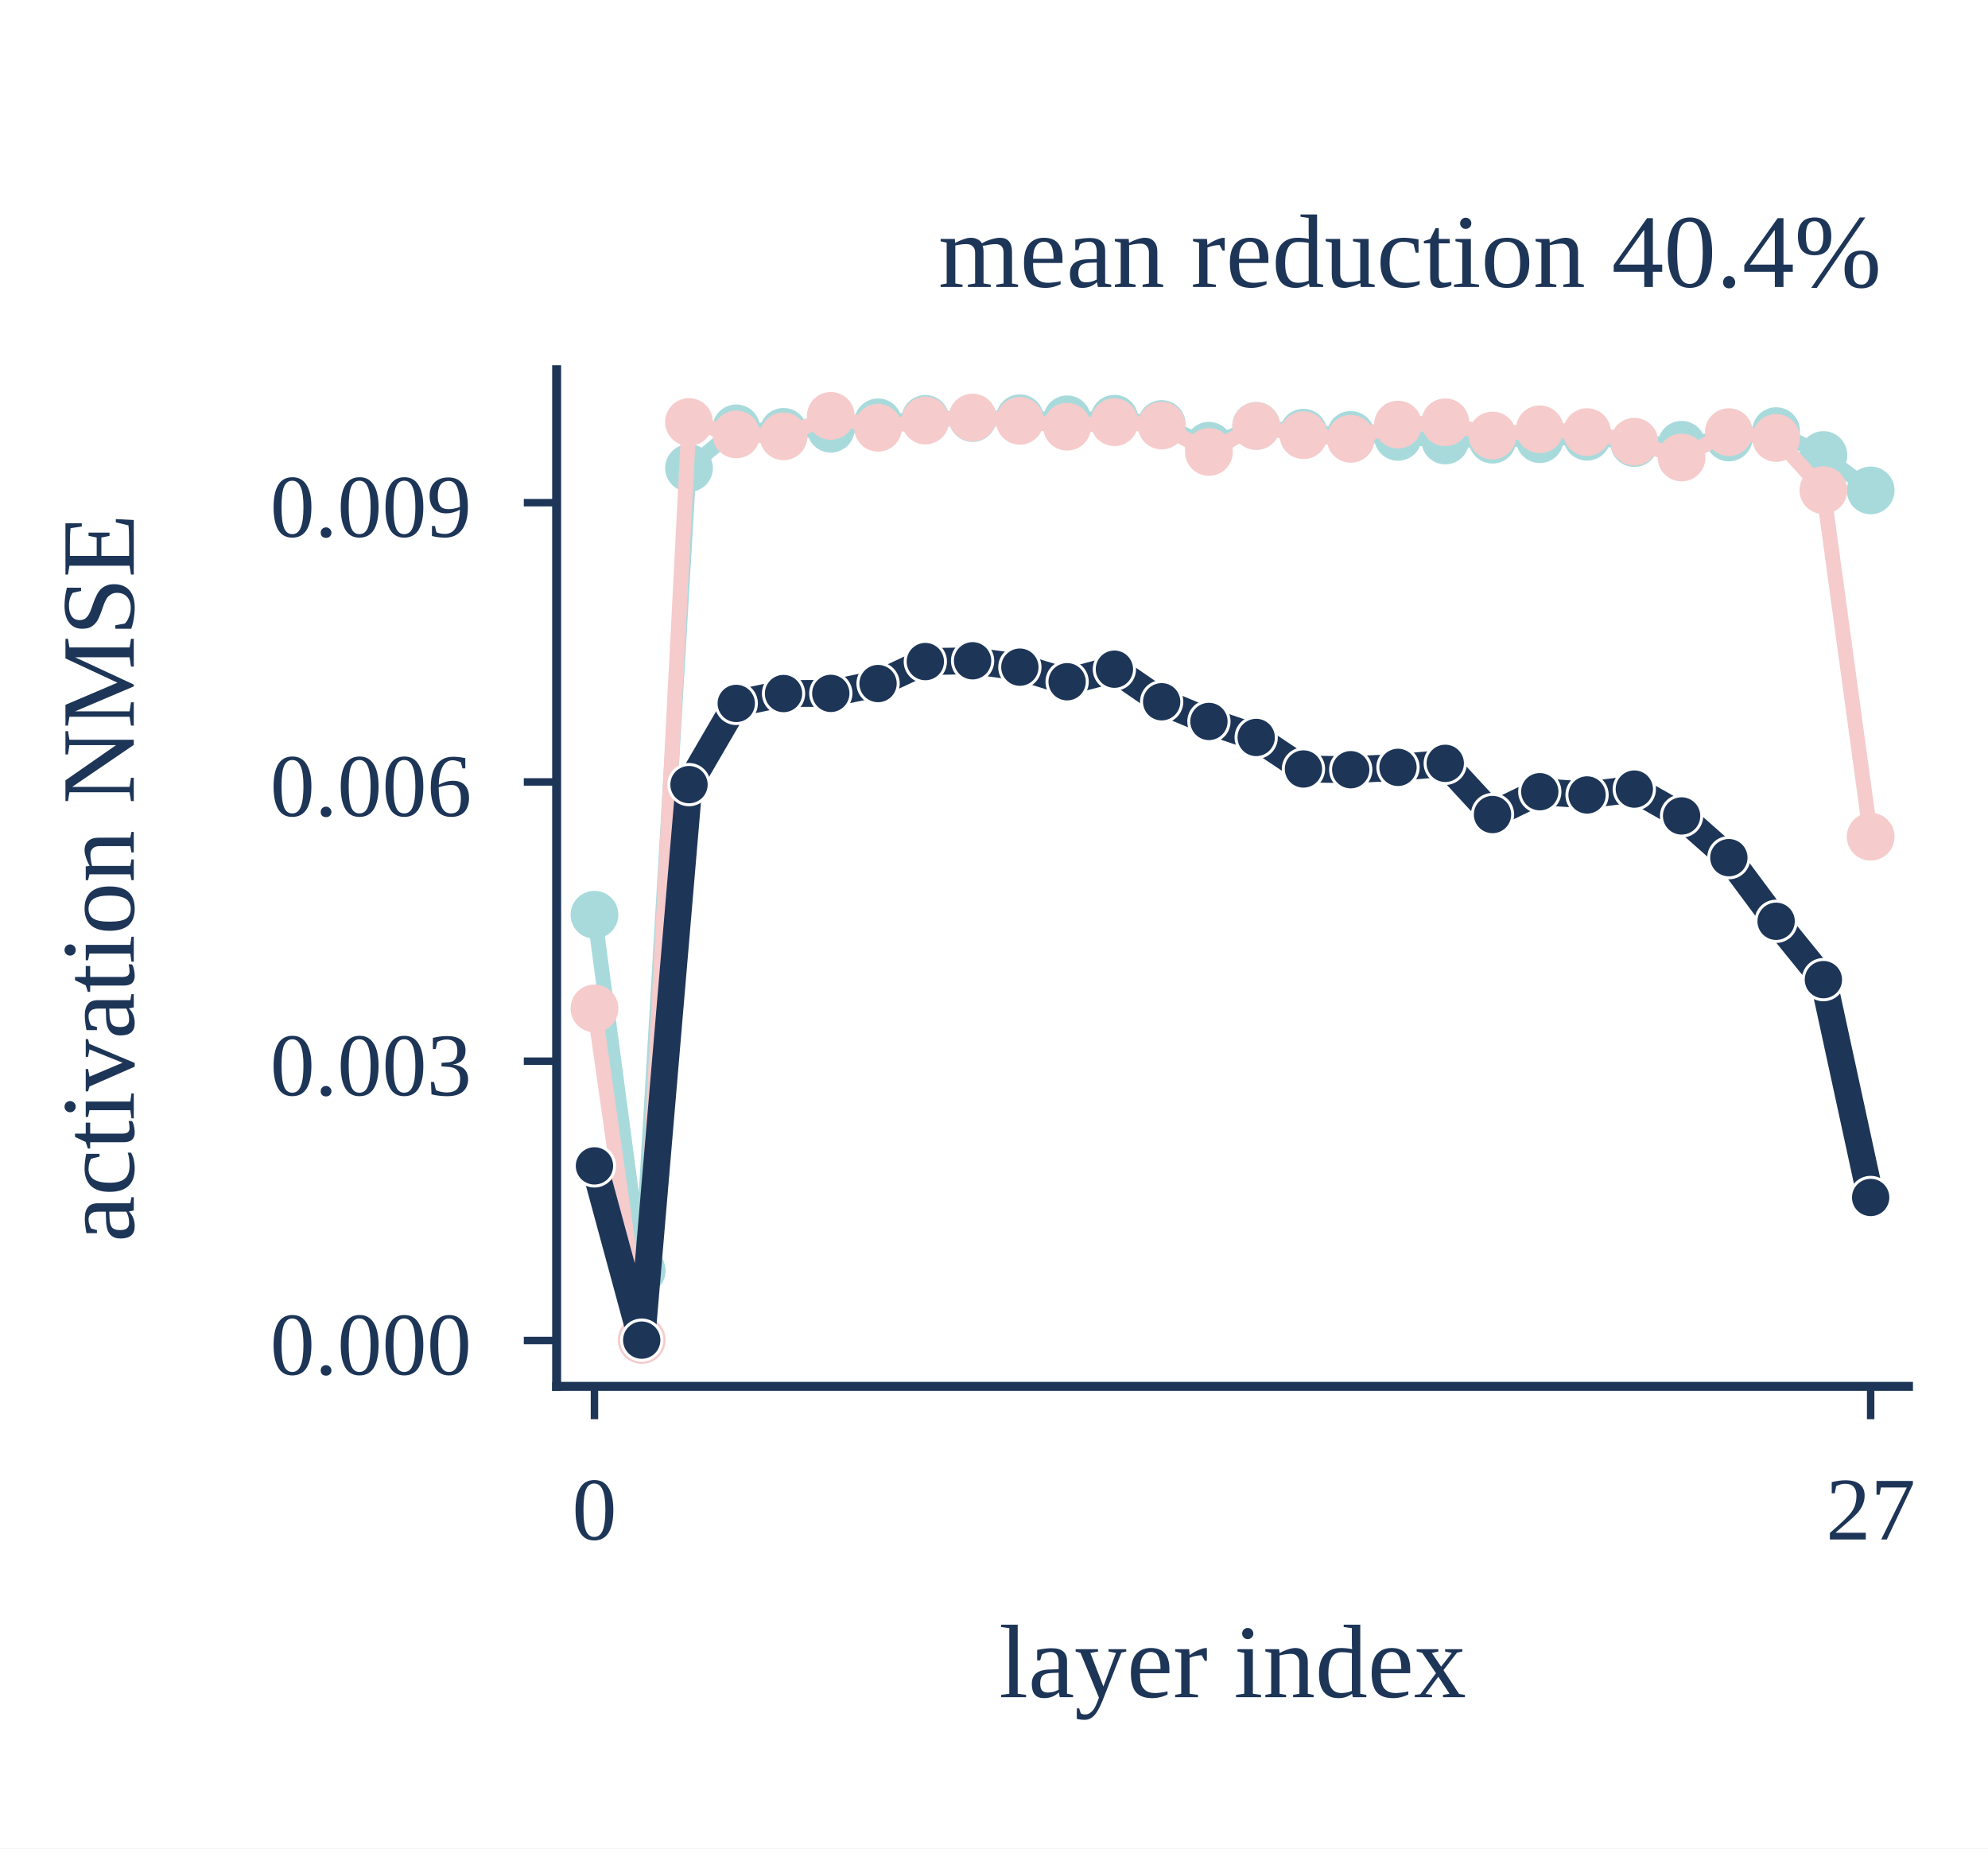
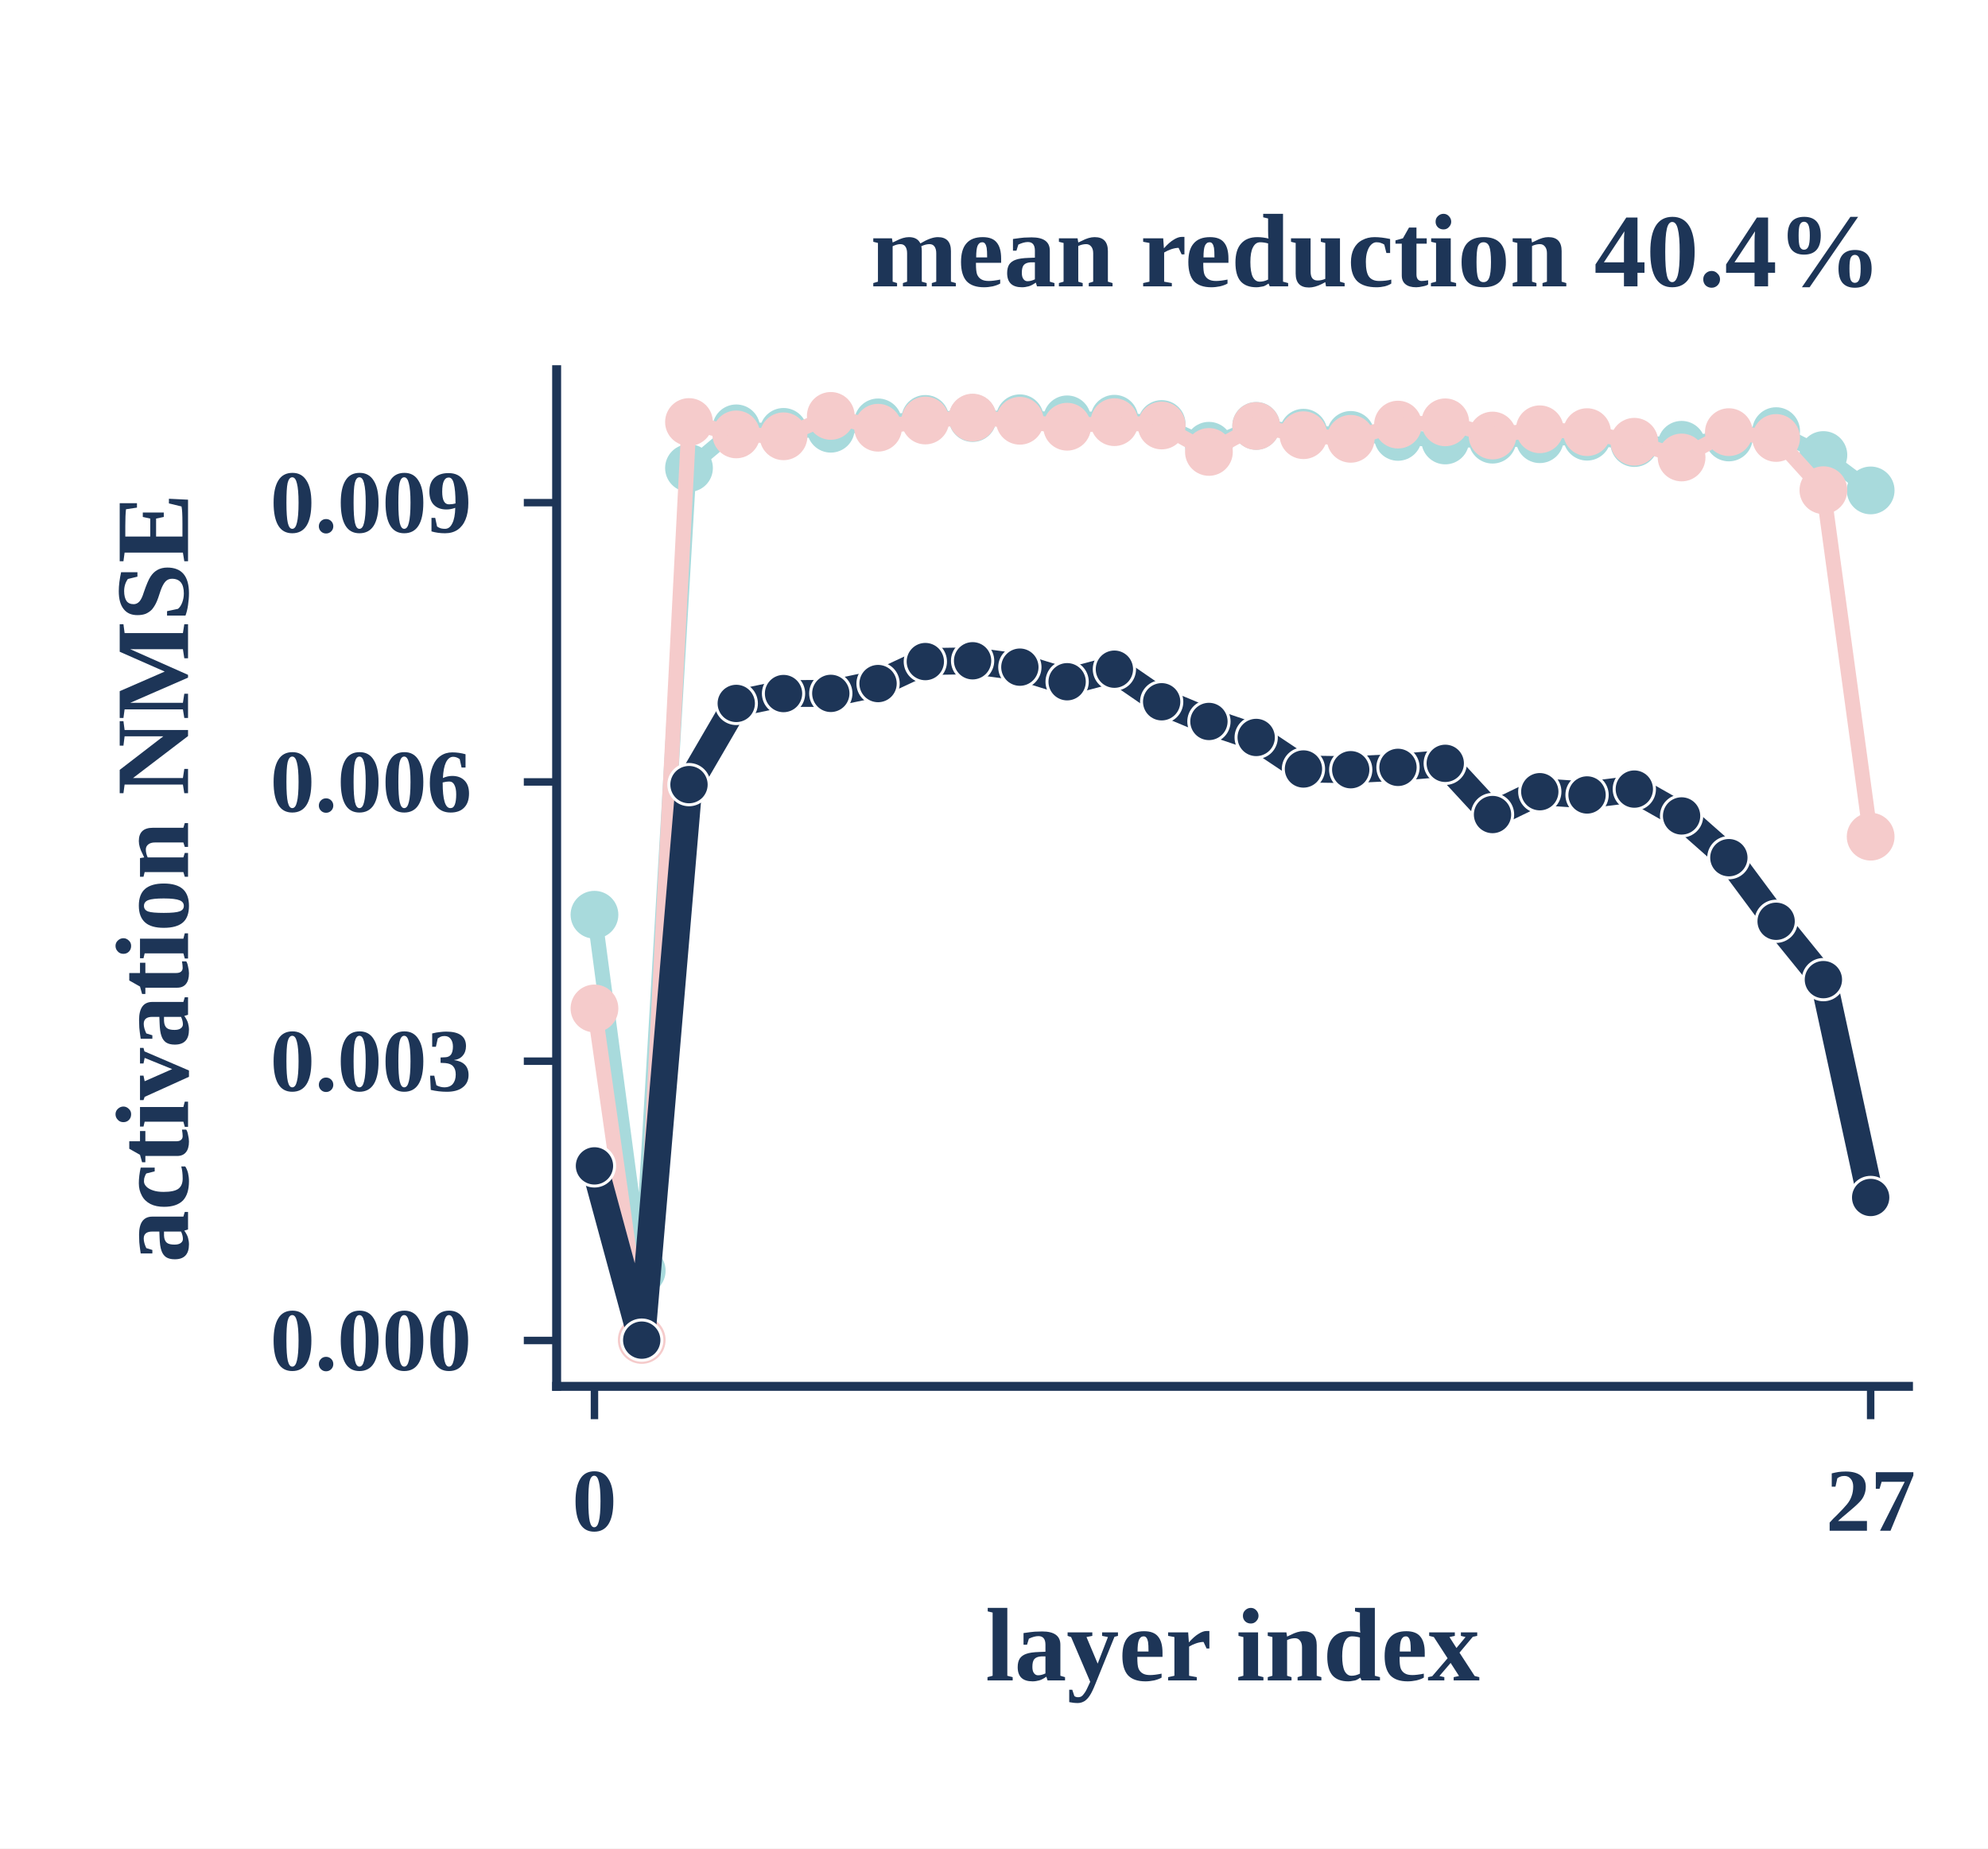
<svg xmlns="http://www.w3.org/2000/svg" xmlns:xlink="http://www.w3.org/1999/xlink" width="133.2pt" height="123.84pt" viewBox="0 0 133.2 123.84" version="1.1">
  <defs>
    <style type="text/css">*{stroke-linejoin: round; stroke-linecap: butt}</style>
  </defs>
  <g id="figure_1">
    <g id="patch_1">
      <path d="M 0 123.84 L 133.2 123.84 L 133.2 0 L 0 0 z " style="fill: #ffffff" />
    </g>
    <g id="axes_1">
      <g id="patch_2">
        <path d="M 37.296 92.88 L 127.872 92.88 L 127.872 24.768 L 37.296 24.768 z " style="fill: #ffffff" />
      </g>
      <g id="matplotlib.axis_1">
        <g id="xtick_1">
          <g id="line2d_1">
            <defs>
-               <path id="mdb37220a54" d="M 0 0 L 0 2.2 " style="stroke: #1d3557; stroke-width: 0.5" />
+               <path id="mfb367898fd" d="M 0 0 L 0 2.2 " style="stroke: #1d3557; stroke-width: 0.5" />
            </defs>
            <g>
-               <use xlink:href="#mdb37220a54" x="39.83" y="92.88" style="fill: #1d3557; stroke: #1d3557; stroke-width: 0.5" />
+               <use xlink:href="#mfb367898fd" x="39.83" y="92.88" style="fill: #1d3557; stroke: #1d3557; stroke-width: 0.5" />
            </g>
          </g>
          <g id="text_1">
-             <text style="font-size: 6px; font-family: 'Times New Roman', 'Liberation Serif', 'DejaVu Serif', serif; text-anchor: middle; fill: #1d3557" x="39.83" y="103.139" transform="rotate(-0 39.82959 103.1391)">0</text>
+             <text style="font-weight: 700; font-size: 6px; font-family: 'Times New Roman', serif; text-anchor: middle; fill: #1d3557" x="39.83" y="102.553" transform="rotate(-0 39.82959 102.5531)">0</text>
          </g>
        </g>
        <g id="xtick_2">
          <g id="line2d_2">
            <g>
-               <use xlink:href="#mdb37220a54" x="125.338" y="92.88" style="fill: #1d3557; stroke: #1d3557; stroke-width: 0.5" />
+               <use xlink:href="#mfb367898fd" x="125.338" y="92.88" style="fill: #1d3557; stroke: #1d3557; stroke-width: 0.5" />
            </g>
          </g>
          <g id="text_2">
-             <text style="font-size: 6px; font-family: 'Times New Roman', 'Liberation Serif', 'DejaVu Serif', serif; text-anchor: middle; fill: #1d3557" x="125.338" y="103.139" transform="rotate(-0 125.3384 103.1391)">27</text>
+             <text style="font-weight: 700; font-size: 6px; font-family: 'Times New Roman', serif; text-anchor: middle; fill: #1d3557" x="125.338" y="102.553" transform="rotate(-0 125.3384 102.5531)">27</text>
          </g>
        </g>
        <g id="text_3">
-           <text style="font-size: 7px; font-family: 'Times New Roman', 'Liberation Serif', 'DejaVu Serif', serif; text-anchor: middle; fill: #1d3557" x="82.584" y="113.706" transform="rotate(-0 82.584 113.7058)">layer index</text>
+           <text style="font-weight: 700; font-size: 7px; font-family: 'Times New Roman', serif; text-anchor: middle; fill: #1d3557" x="82.584" y="112.581" transform="rotate(-0 82.584 112.5812)">layer index</text>
        </g>
      </g>
      <g id="matplotlib.axis_2">
        <g id="ytick_1">
          <g id="line2d_3">
            <defs>
-               <path id="m2704c6858b" d="M 0 0 L -2.2 0 " style="stroke: #1d3557; stroke-width: 0.5" />
+               <path id="mfdd458056b" d="M 0 0 L -2.2 0 " style="stroke: #1d3557; stroke-width: 0.5" />
            </defs>
            <g>
-               <use xlink:href="#m2704c6858b" x="37.296" y="89.806" style="fill: #1d3557; stroke: #1d3557; stroke-width: 0.5" />
+               <use xlink:href="#mfdd458056b" x="37.296" y="89.806" style="fill: #1d3557; stroke: #1d3557; stroke-width: 0.5" />
            </g>
          </g>
          <g id="text_4">
-             <text style="font-size: 6px; font-family: 'Times New Roman', 'Liberation Serif', 'DejaVu Serif', serif; text-anchor: end; fill: #1d3557" x="31.596" y="92.085" transform="rotate(-0 31.596 92.08537)">0.000</text>
+             <text style="font-weight: 700; font-size: 6px; font-family: 'Times New Roman', serif; text-anchor: end; fill: #1d3557" x="31.596" y="91.792" transform="rotate(-0 31.596 91.7924)">0.000</text>
          </g>
        </g>
        <g id="ytick_2">
          <g id="line2d_4">
            <g>
-               <use xlink:href="#m2704c6858b" x="37.296" y="71.096" style="fill: #1d3557; stroke: #1d3557; stroke-width: 0.5" />
+               <use xlink:href="#mfdd458056b" x="37.296" y="71.096" style="fill: #1d3557; stroke: #1d3557; stroke-width: 0.5" />
            </g>
          </g>
          <g id="text_5">
-             <text style="font-size: 6px; font-family: 'Times New Roman', 'Liberation Serif', 'DejaVu Serif', serif; text-anchor: end; fill: #1d3557" x="31.596" y="73.376" transform="rotate(-0 31.596 73.37552)">0.003</text>
+             <text style="font-weight: 700; font-size: 6px; font-family: 'Times New Roman', serif; text-anchor: end; fill: #1d3557" x="31.596" y="73.083" transform="rotate(-0 31.596 73.08255)">0.003</text>
          </g>
        </g>
        <g id="ytick_3">
          <g id="line2d_5">
            <g>
-               <use xlink:href="#m2704c6858b" x="37.296" y="52.386" style="fill: #1d3557; stroke: #1d3557; stroke-width: 0.5" />
+               <use xlink:href="#mfdd458056b" x="37.296" y="52.386" style="fill: #1d3557; stroke: #1d3557; stroke-width: 0.5" />
            </g>
          </g>
          <g id="text_6">
-             <text style="font-size: 6px; font-family: 'Times New Roman', 'Liberation Serif', 'DejaVu Serif', serif; text-anchor: end; fill: #1d3557" x="31.596" y="54.666" transform="rotate(-0 31.596 54.66567)">0.006</text>
+             <text style="font-weight: 700; font-size: 6px; font-family: 'Times New Roman', serif; text-anchor: end; fill: #1d3557" x="31.596" y="54.373" transform="rotate(-0 31.596 54.3727)">0.006</text>
          </g>
        </g>
        <g id="ytick_4">
          <g id="line2d_6">
            <g>
-               <use xlink:href="#m2704c6858b" x="37.296" y="33.676" style="fill: #1d3557; stroke: #1d3557; stroke-width: 0.5" />
+               <use xlink:href="#mfdd458056b" x="37.296" y="33.676" style="fill: #1d3557; stroke: #1d3557; stroke-width: 0.5" />
            </g>
          </g>
          <g id="text_7">
-             <text style="font-size: 6px; font-family: 'Times New Roman', 'Liberation Serif', 'DejaVu Serif', serif; text-anchor: end; fill: #1d3557" x="31.596" y="35.956" transform="rotate(-0 31.596 35.95582)">0.009</text>
+             <text style="font-weight: 700; font-size: 6px; font-family: 'Times New Roman', serif; text-anchor: end; fill: #1d3557" x="31.596" y="35.663" transform="rotate(-0 31.596 35.66285)">0.009</text>
          </g>
        </g>
        <g id="text_8">
-           <text style="font-size: 7px; font-family: 'Times New Roman', 'Liberation Serif', 'DejaVu Serif', serif; text-anchor: middle; fill: #1d3557" x="8.963" y="58.824" transform="rotate(-90 8.963344 58.824)">activation NMSE</text>
+           <text style="font-weight: 700; font-size: 7px; font-family: 'Times New Roman', serif; text-anchor: middle; fill: #1d3557" x="12.599" y="58.824" transform="rotate(-90 12.59866 58.824)">activation NMSE</text>
        </g>
      </g>
      <g id="line2d_7">
-         <path d="M 39.83 61.284 L 42.997 85.131 L 46.164 31.357 L 49.331 28.698 L 52.498 28.934 L 55.665 28.723 L 58.832 28.298 L 61.999 28.065 L 65.166 28.008 L 68.333 28.022 L 71.5 28.095 L 74.667 28.053 L 77.834 28.407 L 81.001 29.864 L 84.167 28.533 L 87.334 28.989 L 90.501 29.137 L 93.668 29.27 L 96.835 29.51 L 100.002 29.456 L 103.169 29.425 L 106.336 29.258 L 109.503 29.684 L 112.67 29.799 L 115.837 29.309 L 119.004 28.884 L 122.171 30.485 L 125.338 32.856 " clip-path="url(#p3364cb6884)" style="fill: none; stroke: #a8dadc; stroke-linecap: square" />
+         <path d="M 39.83 61.284 L 42.997 85.131 L 46.164 31.357 L 49.331 28.698 L 52.498 28.934 L 55.665 28.723 L 58.832 28.298 L 61.999 28.065 L 65.166 28.008 L 68.333 28.022 L 71.5 28.095 L 74.667 28.053 L 77.834 28.407 L 81.001 29.864 L 84.167 28.533 L 87.334 28.989 L 90.501 29.137 L 93.668 29.27 L 96.835 29.51 L 100.002 29.456 L 103.169 29.425 L 106.336 29.258 L 109.503 29.684 L 112.67 29.799 L 115.837 29.309 L 119.004 28.884 L 122.171 30.485 L 125.338 32.856 " clip-path="url(#p298602fb05)" style="fill: none; stroke: #a8dadc; stroke-linecap: square" />
        <defs>
-           <path id="m92b38d5a9e" d="M 0 1.1 C 0.292 1.1 0.572 0.984 0.778 0.778 C 0.984 0.572 1.1 0.292 1.1 0 C 1.1 -0.292 0.984 -0.572 0.778 -0.778 C 0.572 -0.984 0.292 -1.1 0 -1.1 C -0.292 -1.1 -0.572 -0.984 -0.778 -0.778 C -0.984 -0.572 -1.1 -0.292 -1.1 0 C -1.1 0.292 -0.984 0.572 -0.778 0.778 C -0.572 0.984 -0.292 1.1 0 1.1 z " style="stroke: #a8dadc" />
+           <path id="m41f1a41f2b" d="M 0 1.1 C 0.292 1.1 0.572 0.984 0.778 0.778 C 0.984 0.572 1.1 0.292 1.1 0 C 1.1 -0.292 0.984 -0.572 0.778 -0.778 C 0.572 -0.984 0.292 -1.1 0 -1.1 C -0.292 -1.1 -0.572 -0.984 -0.778 -0.778 C -0.984 -0.572 -1.1 -0.292 -1.1 0 C -1.1 0.292 -0.984 0.572 -0.778 0.778 C -0.572 0.984 -0.292 1.1 0 1.1 z " style="stroke: #a8dadc" />
        </defs>
-         <g clip-path="url(#p3364cb6884)">
-           <use xlink:href="#m92b38d5a9e" x="39.83" y="61.284" style="fill: #a8dadc; stroke: #a8dadc" />
-           <use xlink:href="#m92b38d5a9e" x="42.997" y="85.131" style="fill: #a8dadc; stroke: #a8dadc" />
-           <use xlink:href="#m92b38d5a9e" x="46.164" y="31.357" style="fill: #a8dadc; stroke: #a8dadc" />
-           <use xlink:href="#m92b38d5a9e" x="49.331" y="28.698" style="fill: #a8dadc; stroke: #a8dadc" />
-           <use xlink:href="#m92b38d5a9e" x="52.498" y="28.934" style="fill: #a8dadc; stroke: #a8dadc" />
-           <use xlink:href="#m92b38d5a9e" x="55.665" y="28.723" style="fill: #a8dadc; stroke: #a8dadc" />
-           <use xlink:href="#m92b38d5a9e" x="58.832" y="28.298" style="fill: #a8dadc; stroke: #a8dadc" />
-           <use xlink:href="#m92b38d5a9e" x="61.999" y="28.065" style="fill: #a8dadc; stroke: #a8dadc" />
-           <use xlink:href="#m92b38d5a9e" x="65.166" y="28.008" style="fill: #a8dadc; stroke: #a8dadc" />
-           <use xlink:href="#m92b38d5a9e" x="68.333" y="28.022" style="fill: #a8dadc; stroke: #a8dadc" />
-           <use xlink:href="#m92b38d5a9e" x="71.5" y="28.095" style="fill: #a8dadc; stroke: #a8dadc" />
-           <use xlink:href="#m92b38d5a9e" x="74.667" y="28.053" style="fill: #a8dadc; stroke: #a8dadc" />
-           <use xlink:href="#m92b38d5a9e" x="77.834" y="28.407" style="fill: #a8dadc; stroke: #a8dadc" />
-           <use xlink:href="#m92b38d5a9e" x="81.001" y="29.864" style="fill: #a8dadc; stroke: #a8dadc" />
-           <use xlink:href="#m92b38d5a9e" x="84.167" y="28.533" style="fill: #a8dadc; stroke: #a8dadc" />
-           <use xlink:href="#m92b38d5a9e" x="87.334" y="28.989" style="fill: #a8dadc; stroke: #a8dadc" />
-           <use xlink:href="#m92b38d5a9e" x="90.501" y="29.137" style="fill: #a8dadc; stroke: #a8dadc" />
-           <use xlink:href="#m92b38d5a9e" x="93.668" y="29.27" style="fill: #a8dadc; stroke: #a8dadc" />
-           <use xlink:href="#m92b38d5a9e" x="96.835" y="29.51" style="fill: #a8dadc; stroke: #a8dadc" />
-           <use xlink:href="#m92b38d5a9e" x="100.002" y="29.456" style="fill: #a8dadc; stroke: #a8dadc" />
-           <use xlink:href="#m92b38d5a9e" x="103.169" y="29.425" style="fill: #a8dadc; stroke: #a8dadc" />
-           <use xlink:href="#m92b38d5a9e" x="106.336" y="29.258" style="fill: #a8dadc; stroke: #a8dadc" />
-           <use xlink:href="#m92b38d5a9e" x="109.503" y="29.684" style="fill: #a8dadc; stroke: #a8dadc" />
-           <use xlink:href="#m92b38d5a9e" x="112.67" y="29.799" style="fill: #a8dadc; stroke: #a8dadc" />
-           <use xlink:href="#m92b38d5a9e" x="115.837" y="29.309" style="fill: #a8dadc; stroke: #a8dadc" />
-           <use xlink:href="#m92b38d5a9e" x="119.004" y="28.884" style="fill: #a8dadc; stroke: #a8dadc" />
-           <use xlink:href="#m92b38d5a9e" x="122.171" y="30.485" style="fill: #a8dadc; stroke: #a8dadc" />
-           <use xlink:href="#m92b38d5a9e" x="125.338" y="32.856" style="fill: #a8dadc; stroke: #a8dadc" />
+         <g clip-path="url(#p298602fb05)">
+           <use xlink:href="#m41f1a41f2b" x="39.83" y="61.284" style="fill: #a8dadc; stroke: #a8dadc" />
+           <use xlink:href="#m41f1a41f2b" x="42.997" y="85.131" style="fill: #a8dadc; stroke: #a8dadc" />
+           <use xlink:href="#m41f1a41f2b" x="46.164" y="31.357" style="fill: #a8dadc; stroke: #a8dadc" />
+           <use xlink:href="#m41f1a41f2b" x="49.331" y="28.698" style="fill: #a8dadc; stroke: #a8dadc" />
+           <use xlink:href="#m41f1a41f2b" x="52.498" y="28.934" style="fill: #a8dadc; stroke: #a8dadc" />
+           <use xlink:href="#m41f1a41f2b" x="55.665" y="28.723" style="fill: #a8dadc; stroke: #a8dadc" />
+           <use xlink:href="#m41f1a41f2b" x="58.832" y="28.298" style="fill: #a8dadc; stroke: #a8dadc" />
+           <use xlink:href="#m41f1a41f2b" x="61.999" y="28.065" style="fill: #a8dadc; stroke: #a8dadc" />
+           <use xlink:href="#m41f1a41f2b" x="65.166" y="28.008" style="fill: #a8dadc; stroke: #a8dadc" />
+           <use xlink:href="#m41f1a41f2b" x="68.333" y="28.022" style="fill: #a8dadc; stroke: #a8dadc" />
+           <use xlink:href="#m41f1a41f2b" x="71.5" y="28.095" style="fill: #a8dadc; stroke: #a8dadc" />
+           <use xlink:href="#m41f1a41f2b" x="74.667" y="28.053" style="fill: #a8dadc; stroke: #a8dadc" />
+           <use xlink:href="#m41f1a41f2b" x="77.834" y="28.407" style="fill: #a8dadc; stroke: #a8dadc" />
+           <use xlink:href="#m41f1a41f2b" x="81.001" y="29.864" style="fill: #a8dadc; stroke: #a8dadc" />
+           <use xlink:href="#m41f1a41f2b" x="84.167" y="28.533" style="fill: #a8dadc; stroke: #a8dadc" />
+           <use xlink:href="#m41f1a41f2b" x="87.334" y="28.989" style="fill: #a8dadc; stroke: #a8dadc" />
+           <use xlink:href="#m41f1a41f2b" x="90.501" y="29.137" style="fill: #a8dadc; stroke: #a8dadc" />
+           <use xlink:href="#m41f1a41f2b" x="93.668" y="29.27" style="fill: #a8dadc; stroke: #a8dadc" />
+           <use xlink:href="#m41f1a41f2b" x="96.835" y="29.51" style="fill: #a8dadc; stroke: #a8dadc" />
+           <use xlink:href="#m41f1a41f2b" x="100.002" y="29.456" style="fill: #a8dadc; stroke: #a8dadc" />
+           <use xlink:href="#m41f1a41f2b" x="103.169" y="29.425" style="fill: #a8dadc; stroke: #a8dadc" />
+           <use xlink:href="#m41f1a41f2b" x="106.336" y="29.258" style="fill: #a8dadc; stroke: #a8dadc" />
+           <use xlink:href="#m41f1a41f2b" x="109.503" y="29.684" style="fill: #a8dadc; stroke: #a8dadc" />
+           <use xlink:href="#m41f1a41f2b" x="112.67" y="29.799" style="fill: #a8dadc; stroke: #a8dadc" />
+           <use xlink:href="#m41f1a41f2b" x="115.837" y="29.309" style="fill: #a8dadc; stroke: #a8dadc" />
+           <use xlink:href="#m41f1a41f2b" x="119.004" y="28.884" style="fill: #a8dadc; stroke: #a8dadc" />
+           <use xlink:href="#m41f1a41f2b" x="122.171" y="30.485" style="fill: #a8dadc; stroke: #a8dadc" />
+           <use xlink:href="#m41f1a41f2b" x="125.338" y="32.856" style="fill: #a8dadc; stroke: #a8dadc" />
        </g>
      </g>
      <g id="line2d_8">
-         <path d="M 39.83 67.562 L 42.997 89.774 L 46.164 28.274 L 49.331 29.104 L 52.498 29.23 L 55.665 27.864 L 58.832 28.656 L 61.999 28.172 L 65.166 27.977 L 68.333 28.19 L 71.5 28.589 L 74.667 28.283 L 77.834 28.507 L 81.001 30.278 L 84.167 28.541 L 87.334 29.156 L 90.501 29.399 L 93.668 28.447 L 96.835 28.294 L 100.002 29.179 L 103.169 28.761 L 106.336 28.952 L 109.503 29.596 L 112.67 30.649 L 115.837 28.952 L 119.004 29.342 L 122.171 32.84 L 125.338 56.054 " clip-path="url(#p3364cb6884)" style="fill: none; stroke: #f5cbcb; stroke-linecap: square" />
+         <path d="M 39.83 67.562 L 42.997 89.774 L 46.164 28.274 L 49.331 29.104 L 52.498 29.23 L 55.665 27.864 L 58.832 28.656 L 61.999 28.172 L 65.166 27.977 L 68.333 28.19 L 71.5 28.589 L 74.667 28.283 L 77.834 28.507 L 81.001 30.278 L 84.167 28.541 L 87.334 29.156 L 90.501 29.399 L 93.668 28.447 L 96.835 28.294 L 100.002 29.179 L 103.169 28.761 L 106.336 28.952 L 109.503 29.596 L 112.67 30.649 L 115.837 28.952 L 119.004 29.342 L 122.171 32.84 L 125.338 56.054 " clip-path="url(#p298602fb05)" style="fill: none; stroke: #f5cbcb; stroke-linecap: square" />
        <defs>
-           <path id="m3426e2dd2e" d="M 0 1.1 C 0.292 1.1 0.572 0.984 0.778 0.778 C 0.984 0.572 1.1 0.292 1.1 0 C 1.1 -0.292 0.984 -0.572 0.778 -0.778 C 0.572 -0.984 0.292 -1.1 0 -1.1 C -0.292 -1.1 -0.572 -0.984 -0.778 -0.778 C -0.984 -0.572 -1.1 -0.292 -1.1 0 C -1.1 0.292 -0.984 0.572 -0.778 0.778 C -0.572 0.984 -0.292 1.1 0 1.1 z " style="stroke: #f5cbcb" />
+           <path id="m61766d9aaa" d="M 0 1.1 C 0.292 1.1 0.572 0.984 0.778 0.778 C 0.984 0.572 1.1 0.292 1.1 0 C 1.1 -0.292 0.984 -0.572 0.778 -0.778 C 0.572 -0.984 0.292 -1.1 0 -1.1 C -0.292 -1.1 -0.572 -0.984 -0.778 -0.778 C -0.984 -0.572 -1.1 -0.292 -1.1 0 C -1.1 0.292 -0.984 0.572 -0.778 0.778 C -0.572 0.984 -0.292 1.1 0 1.1 z " style="stroke: #f5cbcb" />
        </defs>
-         <g clip-path="url(#p3364cb6884)">
-           <use xlink:href="#m3426e2dd2e" x="39.83" y="67.562" style="fill: #f5cbcb; stroke: #f5cbcb" />
-           <use xlink:href="#m3426e2dd2e" x="42.997" y="89.774" style="fill: #f5cbcb; stroke: #f5cbcb" />
-           <use xlink:href="#m3426e2dd2e" x="46.164" y="28.274" style="fill: #f5cbcb; stroke: #f5cbcb" />
-           <use xlink:href="#m3426e2dd2e" x="49.331" y="29.104" style="fill: #f5cbcb; stroke: #f5cbcb" />
-           <use xlink:href="#m3426e2dd2e" x="52.498" y="29.23" style="fill: #f5cbcb; stroke: #f5cbcb" />
-           <use xlink:href="#m3426e2dd2e" x="55.665" y="27.864" style="fill: #f5cbcb; stroke: #f5cbcb" />
-           <use xlink:href="#m3426e2dd2e" x="58.832" y="28.656" style="fill: #f5cbcb; stroke: #f5cbcb" />
-           <use xlink:href="#m3426e2dd2e" x="61.999" y="28.172" style="fill: #f5cbcb; stroke: #f5cbcb" />
-           <use xlink:href="#m3426e2dd2e" x="65.166" y="27.977" style="fill: #f5cbcb; stroke: #f5cbcb" />
-           <use xlink:href="#m3426e2dd2e" x="68.333" y="28.19" style="fill: #f5cbcb; stroke: #f5cbcb" />
-           <use xlink:href="#m3426e2dd2e" x="71.5" y="28.589" style="fill: #f5cbcb; stroke: #f5cbcb" />
-           <use xlink:href="#m3426e2dd2e" x="74.667" y="28.283" style="fill: #f5cbcb; stroke: #f5cbcb" />
-           <use xlink:href="#m3426e2dd2e" x="77.834" y="28.507" style="fill: #f5cbcb; stroke: #f5cbcb" />
-           <use xlink:href="#m3426e2dd2e" x="81.001" y="30.278" style="fill: #f5cbcb; stroke: #f5cbcb" />
-           <use xlink:href="#m3426e2dd2e" x="84.167" y="28.541" style="fill: #f5cbcb; stroke: #f5cbcb" />
-           <use xlink:href="#m3426e2dd2e" x="87.334" y="29.156" style="fill: #f5cbcb; stroke: #f5cbcb" />
-           <use xlink:href="#m3426e2dd2e" x="90.501" y="29.399" style="fill: #f5cbcb; stroke: #f5cbcb" />
-           <use xlink:href="#m3426e2dd2e" x="93.668" y="28.447" style="fill: #f5cbcb; stroke: #f5cbcb" />
-           <use xlink:href="#m3426e2dd2e" x="96.835" y="28.294" style="fill: #f5cbcb; stroke: #f5cbcb" />
-           <use xlink:href="#m3426e2dd2e" x="100.002" y="29.179" style="fill: #f5cbcb; stroke: #f5cbcb" />
-           <use xlink:href="#m3426e2dd2e" x="103.169" y="28.761" style="fill: #f5cbcb; stroke: #f5cbcb" />
-           <use xlink:href="#m3426e2dd2e" x="106.336" y="28.952" style="fill: #f5cbcb; stroke: #f5cbcb" />
-           <use xlink:href="#m3426e2dd2e" x="109.503" y="29.596" style="fill: #f5cbcb; stroke: #f5cbcb" />
-           <use xlink:href="#m3426e2dd2e" x="112.67" y="30.649" style="fill: #f5cbcb; stroke: #f5cbcb" />
-           <use xlink:href="#m3426e2dd2e" x="115.837" y="28.952" style="fill: #f5cbcb; stroke: #f5cbcb" />
-           <use xlink:href="#m3426e2dd2e" x="119.004" y="29.342" style="fill: #f5cbcb; stroke: #f5cbcb" />
-           <use xlink:href="#m3426e2dd2e" x="122.171" y="32.84" style="fill: #f5cbcb; stroke: #f5cbcb" />
-           <use xlink:href="#m3426e2dd2e" x="125.338" y="56.054" style="fill: #f5cbcb; stroke: #f5cbcb" />
+         <g clip-path="url(#p298602fb05)">
+           <use xlink:href="#m61766d9aaa" x="39.83" y="67.562" style="fill: #f5cbcb; stroke: #f5cbcb" />
+           <use xlink:href="#m61766d9aaa" x="42.997" y="89.774" style="fill: #f5cbcb; stroke: #f5cbcb" />
+           <use xlink:href="#m61766d9aaa" x="46.164" y="28.274" style="fill: #f5cbcb; stroke: #f5cbcb" />
+           <use xlink:href="#m61766d9aaa" x="49.331" y="29.104" style="fill: #f5cbcb; stroke: #f5cbcb" />
+           <use xlink:href="#m61766d9aaa" x="52.498" y="29.23" style="fill: #f5cbcb; stroke: #f5cbcb" />
+           <use xlink:href="#m61766d9aaa" x="55.665" y="27.864" style="fill: #f5cbcb; stroke: #f5cbcb" />
+           <use xlink:href="#m61766d9aaa" x="58.832" y="28.656" style="fill: #f5cbcb; stroke: #f5cbcb" />
+           <use xlink:href="#m61766d9aaa" x="61.999" y="28.172" style="fill: #f5cbcb; stroke: #f5cbcb" />
+           <use xlink:href="#m61766d9aaa" x="65.166" y="27.977" style="fill: #f5cbcb; stroke: #f5cbcb" />
+           <use xlink:href="#m61766d9aaa" x="68.333" y="28.19" style="fill: #f5cbcb; stroke: #f5cbcb" />
+           <use xlink:href="#m61766d9aaa" x="71.5" y="28.589" style="fill: #f5cbcb; stroke: #f5cbcb" />
+           <use xlink:href="#m61766d9aaa" x="74.667" y="28.283" style="fill: #f5cbcb; stroke: #f5cbcb" />
+           <use xlink:href="#m61766d9aaa" x="77.834" y="28.507" style="fill: #f5cbcb; stroke: #f5cbcb" />
+           <use xlink:href="#m61766d9aaa" x="81.001" y="30.278" style="fill: #f5cbcb; stroke: #f5cbcb" />
+           <use xlink:href="#m61766d9aaa" x="84.167" y="28.541" style="fill: #f5cbcb; stroke: #f5cbcb" />
+           <use xlink:href="#m61766d9aaa" x="87.334" y="29.156" style="fill: #f5cbcb; stroke: #f5cbcb" />
+           <use xlink:href="#m61766d9aaa" x="90.501" y="29.399" style="fill: #f5cbcb; stroke: #f5cbcb" />
+           <use xlink:href="#m61766d9aaa" x="93.668" y="28.447" style="fill: #f5cbcb; stroke: #f5cbcb" />
+           <use xlink:href="#m61766d9aaa" x="96.835" y="28.294" style="fill: #f5cbcb; stroke: #f5cbcb" />
+           <use xlink:href="#m61766d9aaa" x="100.002" y="29.179" style="fill: #f5cbcb; stroke: #f5cbcb" />
+           <use xlink:href="#m61766d9aaa" x="103.169" y="28.761" style="fill: #f5cbcb; stroke: #f5cbcb" />
+           <use xlink:href="#m61766d9aaa" x="106.336" y="28.952" style="fill: #f5cbcb; stroke: #f5cbcb" />
+           <use xlink:href="#m61766d9aaa" x="109.503" y="29.596" style="fill: #f5cbcb; stroke: #f5cbcb" />
+           <use xlink:href="#m61766d9aaa" x="112.67" y="30.649" style="fill: #f5cbcb; stroke: #f5cbcb" />
+           <use xlink:href="#m61766d9aaa" x="115.837" y="28.952" style="fill: #f5cbcb; stroke: #f5cbcb" />
+           <use xlink:href="#m61766d9aaa" x="119.004" y="29.342" style="fill: #f5cbcb; stroke: #f5cbcb" />
+           <use xlink:href="#m61766d9aaa" x="122.171" y="32.84" style="fill: #f5cbcb; stroke: #f5cbcb" />
+           <use xlink:href="#m61766d9aaa" x="125.338" y="56.054" style="fill: #f5cbcb; stroke: #f5cbcb" />
        </g>
      </g>
      <g id="line2d_9">
-         <path d="M 39.83 78.11 L 42.997 89.784 L 46.164 52.567 L 49.331 47.127 L 52.498 46.465 L 55.665 46.454 L 58.832 45.796 L 61.999 44.323 L 65.166 44.27 L 68.333 44.697 L 71.5 45.674 L 74.667 44.833 L 77.834 47.016 L 81.001 48.335 L 84.167 49.407 L 87.334 51.519 L 90.501 51.568 L 93.668 51.411 L 96.835 51.141 L 100.002 54.571 L 103.169 53.041 L 106.336 53.259 L 109.503 52.866 L 112.67 54.665 L 115.837 57.461 L 119.004 61.723 L 122.171 65.632 L 125.338 80.227 " clip-path="url(#p3364cb6884)" style="fill: none; stroke: #1d3557; stroke-width: 1.8; stroke-linecap: square" />
+         <path d="M 39.83 78.11 L 42.997 89.784 L 46.164 52.567 L 49.331 47.127 L 52.498 46.465 L 55.665 46.454 L 58.832 45.796 L 61.999 44.323 L 65.166 44.27 L 68.333 44.697 L 71.5 45.674 L 74.667 44.833 L 77.834 47.016 L 81.001 48.335 L 84.167 49.407 L 87.334 51.519 L 90.501 51.568 L 93.668 51.411 L 96.835 51.141 L 100.002 54.571 L 103.169 53.041 L 106.336 53.259 L 109.503 52.866 L 112.67 54.665 L 115.837 57.461 L 119.004 61.723 L 122.171 65.632 L 125.338 80.227 " clip-path="url(#p298602fb05)" style="fill: none; stroke: #1d3557; stroke-width: 1.8; stroke-linecap: square" />
        <defs>
-           <path id="m4d98611a62" d="M 0 1.35 C 0.358 1.35 0.701 1.208 0.955 0.955 C 1.208 0.701 1.35 0.358 1.35 0 C 1.35 -0.358 1.208 -0.701 0.955 -0.955 C 0.701 -1.208 0.358 -1.35 0 -1.35 C -0.358 -1.35 -0.701 -1.208 -0.955 -0.955 C -1.208 -0.701 -1.35 -0.358 -1.35 0 C -1.35 0.358 -1.208 0.701 -0.955 0.955 C -0.701 1.208 -0.358 1.35 0 1.35 z " style="stroke: #ffffff; stroke-width: 0.2" />
+           <path id="mc3f3684170" d="M 0 1.35 C 0.358 1.35 0.701 1.208 0.955 0.955 C 1.208 0.701 1.35 0.358 1.35 0 C 1.35 -0.358 1.208 -0.701 0.955 -0.955 C 0.701 -1.208 0.358 -1.35 0 -1.35 C -0.358 -1.35 -0.701 -1.208 -0.955 -0.955 C -1.208 -0.701 -1.35 -0.358 -1.35 0 C -1.35 0.358 -1.208 0.701 -0.955 0.955 C -0.701 1.208 -0.358 1.35 0 1.35 z " style="stroke: #ffffff; stroke-width: 0.2" />
        </defs>
-         <g clip-path="url(#p3364cb6884)">
-           <use xlink:href="#m4d98611a62" x="39.83" y="78.11" style="fill: #1d3557; stroke: #ffffff; stroke-width: 0.2" />
-           <use xlink:href="#m4d98611a62" x="42.997" y="89.784" style="fill: #1d3557; stroke: #ffffff; stroke-width: 0.2" />
-           <use xlink:href="#m4d98611a62" x="46.164" y="52.567" style="fill: #1d3557; stroke: #ffffff; stroke-width: 0.2" />
-           <use xlink:href="#m4d98611a62" x="49.331" y="47.127" style="fill: #1d3557; stroke: #ffffff; stroke-width: 0.2" />
-           <use xlink:href="#m4d98611a62" x="52.498" y="46.465" style="fill: #1d3557; stroke: #ffffff; stroke-width: 0.2" />
-           <use xlink:href="#m4d98611a62" x="55.665" y="46.454" style="fill: #1d3557; stroke: #ffffff; stroke-width: 0.2" />
-           <use xlink:href="#m4d98611a62" x="58.832" y="45.796" style="fill: #1d3557; stroke: #ffffff; stroke-width: 0.2" />
-           <use xlink:href="#m4d98611a62" x="61.999" y="44.323" style="fill: #1d3557; stroke: #ffffff; stroke-width: 0.2" />
-           <use xlink:href="#m4d98611a62" x="65.166" y="44.27" style="fill: #1d3557; stroke: #ffffff; stroke-width: 0.2" />
-           <use xlink:href="#m4d98611a62" x="68.333" y="44.697" style="fill: #1d3557; stroke: #ffffff; stroke-width: 0.2" />
-           <use xlink:href="#m4d98611a62" x="71.5" y="45.674" style="fill: #1d3557; stroke: #ffffff; stroke-width: 0.2" />
-           <use xlink:href="#m4d98611a62" x="74.667" y="44.833" style="fill: #1d3557; stroke: #ffffff; stroke-width: 0.2" />
-           <use xlink:href="#m4d98611a62" x="77.834" y="47.016" style="fill: #1d3557; stroke: #ffffff; stroke-width: 0.2" />
-           <use xlink:href="#m4d98611a62" x="81.001" y="48.335" style="fill: #1d3557; stroke: #ffffff; stroke-width: 0.2" />
-           <use xlink:href="#m4d98611a62" x="84.167" y="49.407" style="fill: #1d3557; stroke: #ffffff; stroke-width: 0.2" />
-           <use xlink:href="#m4d98611a62" x="87.334" y="51.519" style="fill: #1d3557; stroke: #ffffff; stroke-width: 0.2" />
-           <use xlink:href="#m4d98611a62" x="90.501" y="51.568" style="fill: #1d3557; stroke: #ffffff; stroke-width: 0.2" />
-           <use xlink:href="#m4d98611a62" x="93.668" y="51.411" style="fill: #1d3557; stroke: #ffffff; stroke-width: 0.2" />
-           <use xlink:href="#m4d98611a62" x="96.835" y="51.141" style="fill: #1d3557; stroke: #ffffff; stroke-width: 0.2" />
-           <use xlink:href="#m4d98611a62" x="100.002" y="54.571" style="fill: #1d3557; stroke: #ffffff; stroke-width: 0.2" />
-           <use xlink:href="#m4d98611a62" x="103.169" y="53.041" style="fill: #1d3557; stroke: #ffffff; stroke-width: 0.2" />
-           <use xlink:href="#m4d98611a62" x="106.336" y="53.259" style="fill: #1d3557; stroke: #ffffff; stroke-width: 0.2" />
-           <use xlink:href="#m4d98611a62" x="109.503" y="52.866" style="fill: #1d3557; stroke: #ffffff; stroke-width: 0.2" />
-           <use xlink:href="#m4d98611a62" x="112.67" y="54.665" style="fill: #1d3557; stroke: #ffffff; stroke-width: 0.2" />
-           <use xlink:href="#m4d98611a62" x="115.837" y="57.461" style="fill: #1d3557; stroke: #ffffff; stroke-width: 0.2" />
-           <use xlink:href="#m4d98611a62" x="119.004" y="61.723" style="fill: #1d3557; stroke: #ffffff; stroke-width: 0.2" />
-           <use xlink:href="#m4d98611a62" x="122.171" y="65.632" style="fill: #1d3557; stroke: #ffffff; stroke-width: 0.2" />
-           <use xlink:href="#m4d98611a62" x="125.338" y="80.227" style="fill: #1d3557; stroke: #ffffff; stroke-width: 0.2" />
+         <g clip-path="url(#p298602fb05)">
+           <use xlink:href="#mc3f3684170" x="39.83" y="78.11" style="fill: #1d3557; stroke: #ffffff; stroke-width: 0.2" />
+           <use xlink:href="#mc3f3684170" x="42.997" y="89.784" style="fill: #1d3557; stroke: #ffffff; stroke-width: 0.2" />
+           <use xlink:href="#mc3f3684170" x="46.164" y="52.567" style="fill: #1d3557; stroke: #ffffff; stroke-width: 0.2" />
+           <use xlink:href="#mc3f3684170" x="49.331" y="47.127" style="fill: #1d3557; stroke: #ffffff; stroke-width: 0.2" />
+           <use xlink:href="#mc3f3684170" x="52.498" y="46.465" style="fill: #1d3557; stroke: #ffffff; stroke-width: 0.2" />
+           <use xlink:href="#mc3f3684170" x="55.665" y="46.454" style="fill: #1d3557; stroke: #ffffff; stroke-width: 0.2" />
+           <use xlink:href="#mc3f3684170" x="58.832" y="45.796" style="fill: #1d3557; stroke: #ffffff; stroke-width: 0.2" />
+           <use xlink:href="#mc3f3684170" x="61.999" y="44.323" style="fill: #1d3557; stroke: #ffffff; stroke-width: 0.2" />
+           <use xlink:href="#mc3f3684170" x="65.166" y="44.27" style="fill: #1d3557; stroke: #ffffff; stroke-width: 0.2" />
+           <use xlink:href="#mc3f3684170" x="68.333" y="44.697" style="fill: #1d3557; stroke: #ffffff; stroke-width: 0.2" />
+           <use xlink:href="#mc3f3684170" x="71.5" y="45.674" style="fill: #1d3557; stroke: #ffffff; stroke-width: 0.2" />
+           <use xlink:href="#mc3f3684170" x="74.667" y="44.833" style="fill: #1d3557; stroke: #ffffff; stroke-width: 0.2" />
+           <use xlink:href="#mc3f3684170" x="77.834" y="47.016" style="fill: #1d3557; stroke: #ffffff; stroke-width: 0.2" />
+           <use xlink:href="#mc3f3684170" x="81.001" y="48.335" style="fill: #1d3557; stroke: #ffffff; stroke-width: 0.2" />
+           <use xlink:href="#mc3f3684170" x="84.167" y="49.407" style="fill: #1d3557; stroke: #ffffff; stroke-width: 0.2" />
+           <use xlink:href="#mc3f3684170" x="87.334" y="51.519" style="fill: #1d3557; stroke: #ffffff; stroke-width: 0.2" />
+           <use xlink:href="#mc3f3684170" x="90.501" y="51.568" style="fill: #1d3557; stroke: #ffffff; stroke-width: 0.2" />
+           <use xlink:href="#mc3f3684170" x="93.668" y="51.411" style="fill: #1d3557; stroke: #ffffff; stroke-width: 0.2" />
+           <use xlink:href="#mc3f3684170" x="96.835" y="51.141" style="fill: #1d3557; stroke: #ffffff; stroke-width: 0.2" />
+           <use xlink:href="#mc3f3684170" x="100.002" y="54.571" style="fill: #1d3557; stroke: #ffffff; stroke-width: 0.2" />
+           <use xlink:href="#mc3f3684170" x="103.169" y="53.041" style="fill: #1d3557; stroke: #ffffff; stroke-width: 0.2" />
+           <use xlink:href="#mc3f3684170" x="106.336" y="53.259" style="fill: #1d3557; stroke: #ffffff; stroke-width: 0.2" />
+           <use xlink:href="#mc3f3684170" x="109.503" y="52.866" style="fill: #1d3557; stroke: #ffffff; stroke-width: 0.2" />
+           <use xlink:href="#mc3f3684170" x="112.67" y="54.665" style="fill: #1d3557; stroke: #ffffff; stroke-width: 0.2" />
+           <use xlink:href="#mc3f3684170" x="115.837" y="57.461" style="fill: #1d3557; stroke: #ffffff; stroke-width: 0.2" />
+           <use xlink:href="#mc3f3684170" x="119.004" y="61.723" style="fill: #1d3557; stroke: #ffffff; stroke-width: 0.2" />
+           <use xlink:href="#mc3f3684170" x="122.171" y="65.632" style="fill: #1d3557; stroke: #ffffff; stroke-width: 0.2" />
+           <use xlink:href="#mc3f3684170" x="125.338" y="80.227" style="fill: #1d3557; stroke: #ffffff; stroke-width: 0.2" />
        </g>
      </g>
      <g id="patch_3">
        <path d="M 37.296 92.88 L 37.296 24.768 " style="fill: none; stroke: #1d3557; stroke-width: 0.6; stroke-linejoin: miter; stroke-linecap: square" />
      </g>
      <g id="patch_4">
        <path d="M 37.296 92.88 L 127.872 92.88 " style="fill: none; stroke: #1d3557; stroke-width: 0.6; stroke-linejoin: miter; stroke-linecap: square" />
      </g>
      <g id="text_9">
-         <text style="font-size: 7px; font-family: 'Times New Roman', 'Liberation Serif', 'DejaVu Serif', serif; text-anchor: end; fill: #1d3557" x="126.06" y="19.225" transform="rotate(-0 126.0605 19.2255)">mean reduction 40.4%</text>
+         <text style="font-weight: 700; font-size: 7px; font-family: 'Times New Roman', serif; text-anchor: end; fill: #1d3557" x="126.06" y="19.184" transform="rotate(-0 126.0605 19.18394)">mean reduction 40.4%</text>
      </g>
    </g>
  </g>
  <defs>
-     <clipPath id="p3364cb6884">
+     <clipPath id="p298602fb05">
      <rect x="37.296" y="24.768" width="90.576" height="68.112" />
    </clipPath>
  </defs>
</svg>
